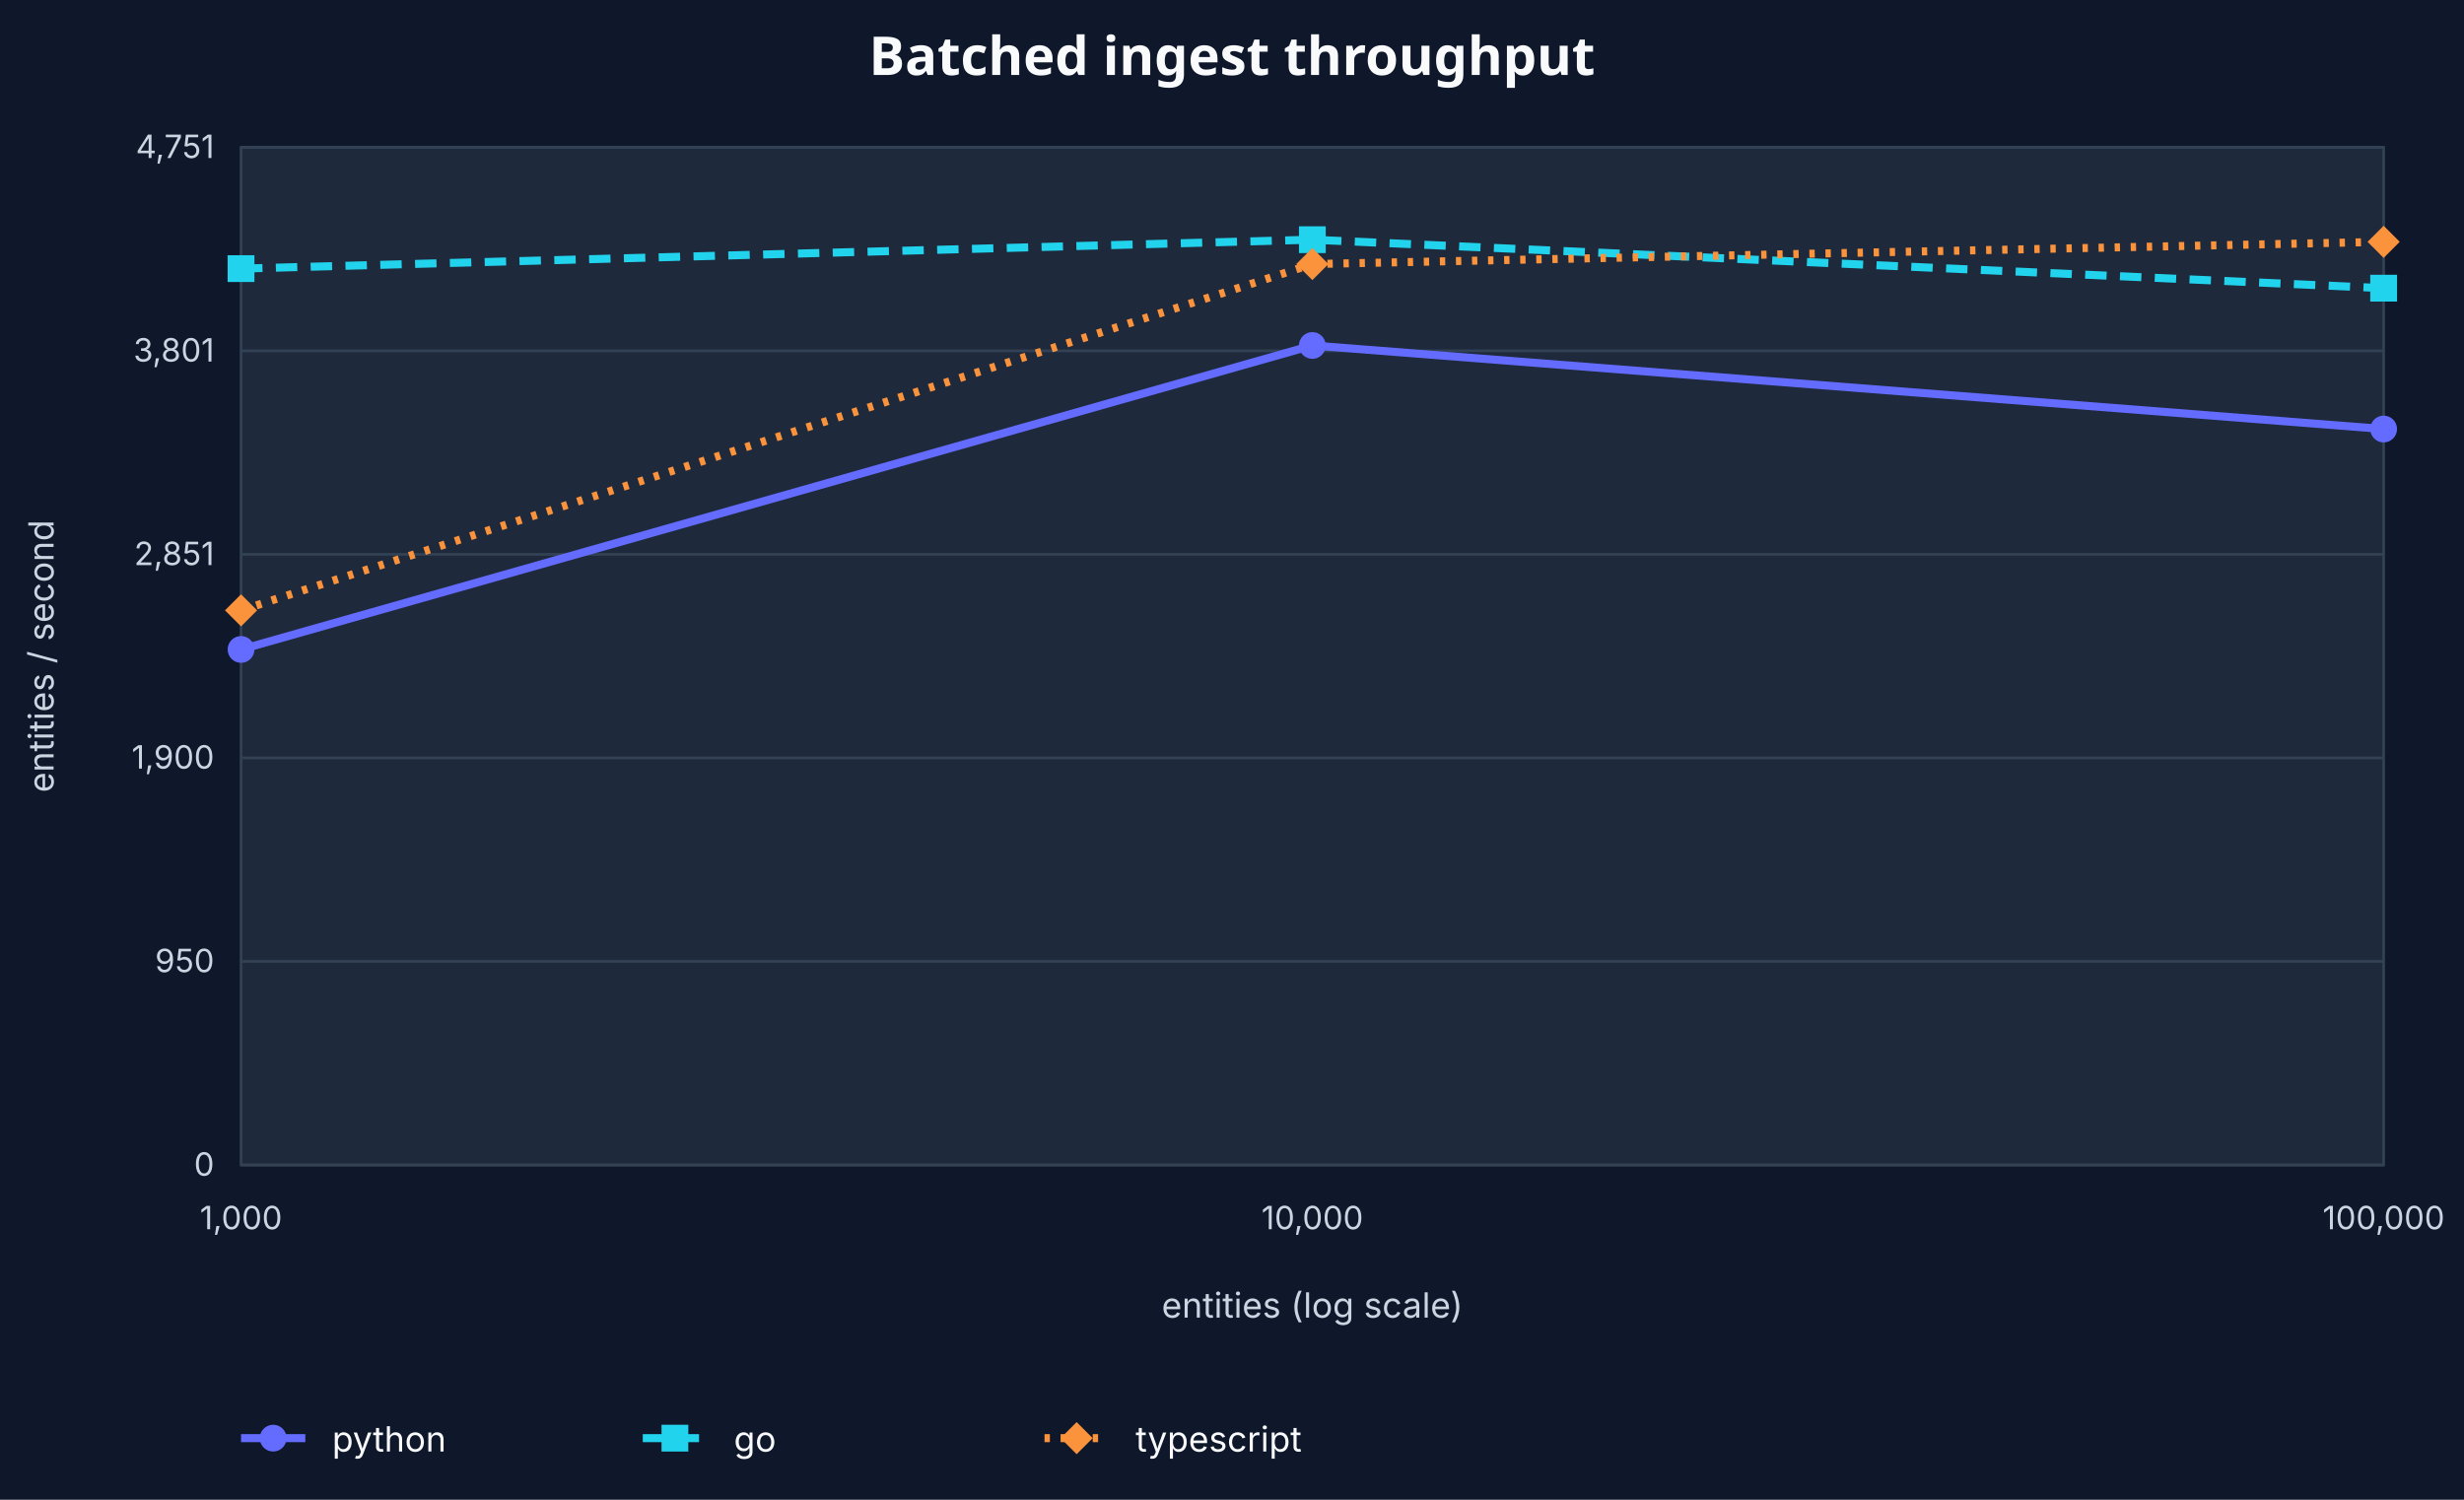
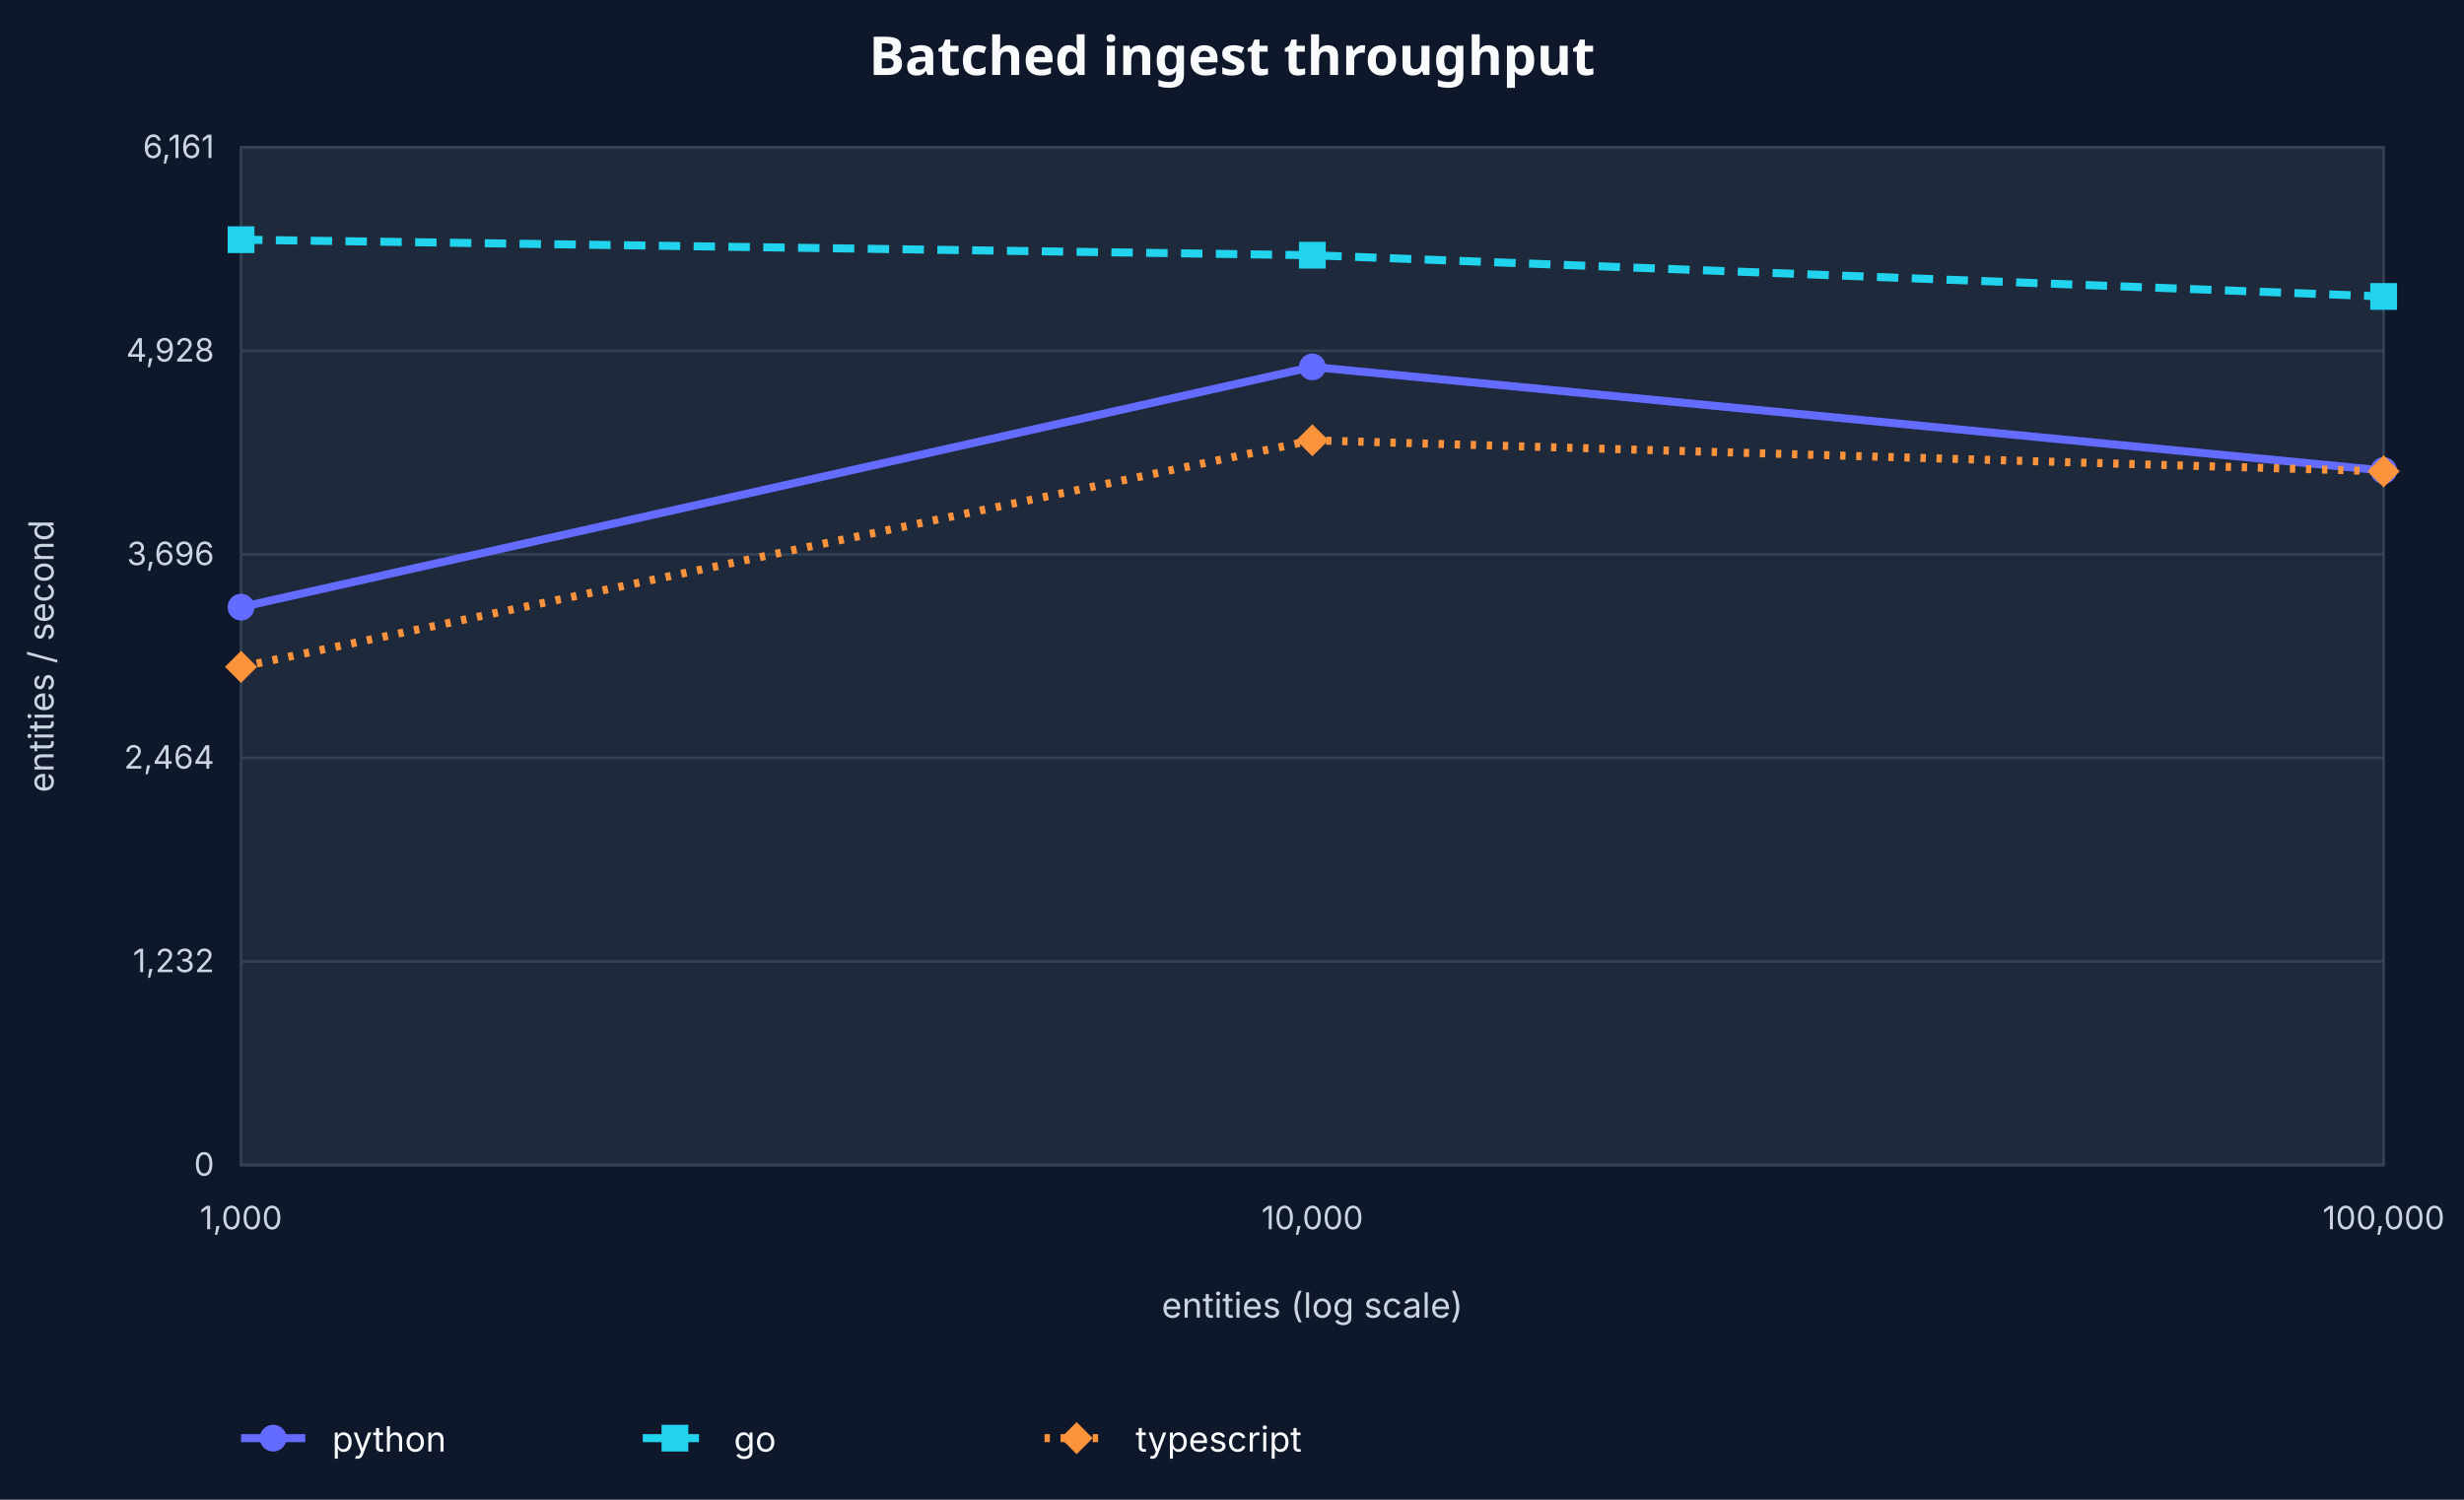
<svg xmlns="http://www.w3.org/2000/svg" role="img" aria-labelledby="chart-title chart-description" viewBox="0 0 920 560">
  <rect width="920" height="560" fill="#0F172A" />
  <rect x="90" y="55" width="800" height="380" fill="#1E293B" stroke="#334155" />
  <text x="460.0" y="28" text-anchor="middle" font-family="'Outfit Variable', Outfit, sans-serif" font-size="20" font-weight="600" fill="#F8FAFC">Batched ingest throughput</text>
  <line x1="90" y1="435.0" x2="890" y2="435.0" stroke="#334155" />
  <text x="80" y="439.0" text-anchor="end" font-family="'Inter Variable', Inter, sans-serif" font-size="12" fill="#CBD5E1">0</text>
  <line x1="90" y1="359.0" x2="890" y2="359.0" stroke="#334155" />
-   <text x="80" y="363.0" text-anchor="end" font-family="'Inter Variable', Inter, sans-serif" font-size="12" fill="#CBD5E1">950</text>
+   <text x="80" y="363.0" text-anchor="end" font-family="'Inter Variable', Inter, sans-serif" font-size="12" fill="#CBD5E1">1,232</text>
  <line x1="90" y1="283.0" x2="890" y2="283.0" stroke="#334155" />
-   <text x="80" y="287.0" text-anchor="end" font-family="'Inter Variable', Inter, sans-serif" font-size="12" fill="#CBD5E1">1,900</text>
+   <text x="80" y="287.0" text-anchor="end" font-family="'Inter Variable', Inter, sans-serif" font-size="12" fill="#CBD5E1">2,464</text>
  <line x1="90" y1="207.0" x2="890" y2="207.0" stroke="#334155" />
-   <text x="80" y="211.0" text-anchor="end" font-family="'Inter Variable', Inter, sans-serif" font-size="12" fill="#CBD5E1">2,851</text>
+   <text x="80" y="211.0" text-anchor="end" font-family="'Inter Variable', Inter, sans-serif" font-size="12" fill="#CBD5E1">3,696</text>
  <line x1="90" y1="131.0" x2="890" y2="131.0" stroke="#334155" />
-   <text x="80" y="135.0" text-anchor="end" font-family="'Inter Variable', Inter, sans-serif" font-size="12" fill="#CBD5E1">3,801</text>
+   <text x="80" y="135.0" text-anchor="end" font-family="'Inter Variable', Inter, sans-serif" font-size="12" fill="#CBD5E1">4,928</text>
  <line x1="90" y1="55.0" x2="890" y2="55.0" stroke="#334155" />
-   <text x="80" y="59.0" text-anchor="end" font-family="'Inter Variable', Inter, sans-serif" font-size="12" fill="#CBD5E1">4,751</text>
-   <polyline points="90.0,242.5 490.0,129.0 890.0,160.2" fill="none" stroke="#646CFF" stroke-width="3" />
-   <circle cx="90.0" cy="242.5" r="5" fill="#646CFF" />
-   <circle cx="490.0" cy="129.0" r="5" fill="#646CFF" />
-   <circle cx="890.0" cy="160.2" r="5" fill="#646CFF" />
-   <polyline points="90.0,100.3 490.0,89.5 890.0,107.6" fill="none" stroke="#22D3EE" stroke-width="3" stroke-dasharray="8 5" />
-   <rect x="85.0" y="95.3" width="10" height="10" fill="#22D3EE" />
-   <rect x="485.0" y="84.5" width="10" height="10" fill="#22D3EE" />
-   <rect x="885.0" y="102.6" width="10" height="10" fill="#22D3EE" />
-   <polyline points="90.0,227.9 490.0,98.6 890.0,90.3" fill="none" stroke="#FB923C" stroke-width="3" stroke-dasharray="2 4" />
-   <path d="M 90.0 221.9 L 96.0 227.9 L 90.0 233.9 L 84.0 227.9 Z" fill="#FB923C" />
-   <path d="M 490.0 92.6 L 496.0 98.6 L 490.0 104.6 L 484.0 98.6 Z" fill="#FB923C" />
-   <path d="M 890.0 84.3 L 896.0 90.3 L 890.0 96.3 L 884.0 90.3 Z" fill="#FB923C" />
+   <text x="80" y="59.0" text-anchor="end" font-family="'Inter Variable', Inter, sans-serif" font-size="12" fill="#CBD5E1">6,161</text>
+   <polyline points="90.0,226.7 490.0,137.0 890.0,175.7" fill="none" stroke="#646CFF" stroke-width="3" />
+   <circle cx="90.0" cy="226.7" r="5" fill="#646CFF" />
+   <circle cx="490.0" cy="137.0" r="5" fill="#646CFF" />
+   <circle cx="890.0" cy="175.7" r="5" fill="#646CFF" />
+   <polyline points="90.0,89.5 490.0,95.3 890.0,110.7" fill="none" stroke="#22D3EE" stroke-width="3" stroke-dasharray="8 5" />
+   <rect x="85.0" y="84.5" width="10" height="10" fill="#22D3EE" />
+   <rect x="485.0" y="90.3" width="10" height="10" fill="#22D3EE" />
+   <rect x="885.0" y="105.7" width="10" height="10" fill="#22D3EE" />
+   <polyline points="90.0,249.0 490.0,164.4 890.0,176.0" fill="none" stroke="#FB923C" stroke-width="3" stroke-dasharray="2 4" />
+   <path d="M 90.0 243.0 L 96.0 249.0 L 90.0 255.0 L 84.0 249.0 Z" fill="#FB923C" />
+   <path d="M 490.0 158.4 L 496.0 164.4 L 490.0 170.4 L 484.0 164.4 Z" fill="#FB923C" />
+   <path d="M 890.0 170.0 L 896.0 176.0 L 890.0 182.0 L 884.0 176.0 Z" fill="#FB923C" />
  <text x="90.0" y="459" text-anchor="middle" font-family="'Inter Variable', Inter, sans-serif" font-size="12" fill="#CBD5E1">1,000</text>
  <text x="490.0" y="459" text-anchor="middle" font-family="'Inter Variable', Inter, sans-serif" font-size="12" fill="#CBD5E1">10,000</text>
  <text x="890.0" y="459" text-anchor="middle" font-family="'Inter Variable', Inter, sans-serif" font-size="12" fill="#CBD5E1">100,000</text>
  <line x1="90" y1="537" x2="114" y2="537" stroke="#646CFF" stroke-width="3" />
  <circle cx="102.0" cy="537.0" r="5" fill="#646CFF" />
  <text x="124" y="542" font-family="'Inter Variable', Inter, sans-serif" font-size="13" fill="#F8FAFC">python</text>
  <line x1="240" y1="537" x2="264" y2="537" stroke="#22D3EE" stroke-width="3" stroke-dasharray="8 5" />
  <rect x="247.0" y="532.0" width="10" height="10" fill="#22D3EE" />
  <text x="274" y="542" font-family="'Inter Variable', Inter, sans-serif" font-size="13" fill="#F8FAFC">go</text>
  <line x1="390" y1="537" x2="414" y2="537" stroke="#FB923C" stroke-width="3" stroke-dasharray="2 4" />
  <path d="M 402.0 531.0 L 408.0 537.0 L 402.0 543.0 L 396.0 537.0 Z" fill="#FB923C" />
  <text x="424" y="542" font-family="'Inter Variable', Inter, sans-serif" font-size="13" fill="#F8FAFC">typescript</text>
  <text x="490.0" y="492" text-anchor="middle" font-family="'Inter Variable', Inter, sans-serif" font-size="13" fill="#CBD5E1">entities (log scale)</text>
  <text x="20" y="245.0" transform="rotate(-90 20 245.0)" text-anchor="middle" font-family="'Inter Variable', Inter, sans-serif" font-size="13" fill="#CBD5E1">entities / second</text>
</svg>
